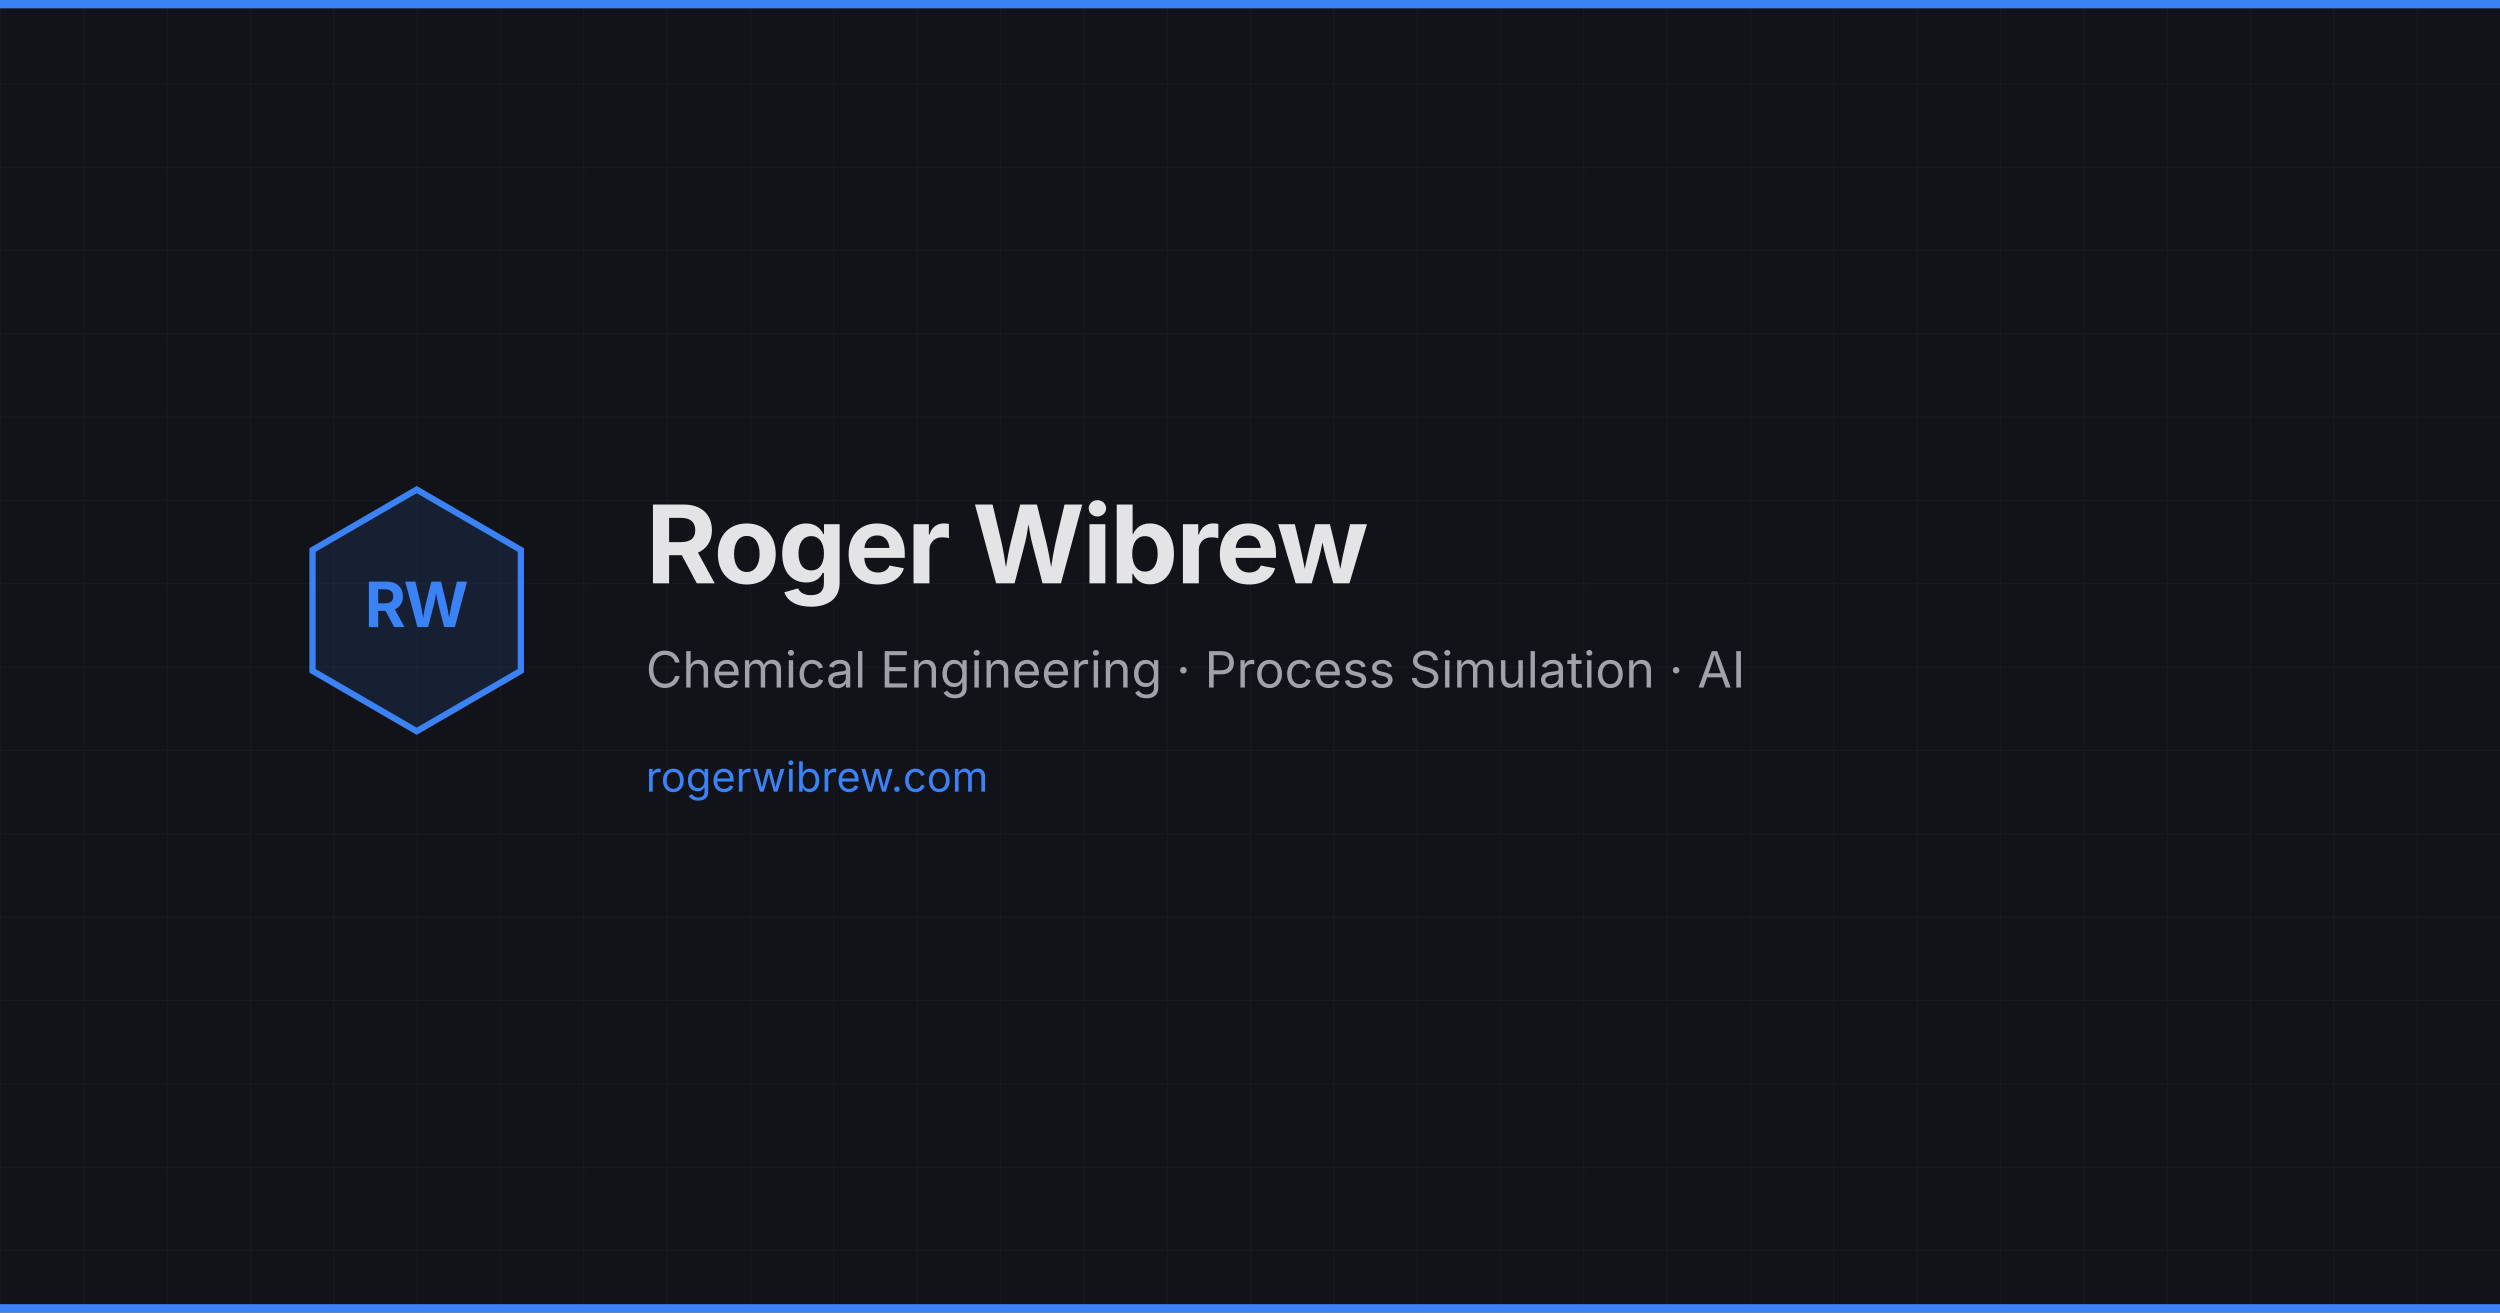
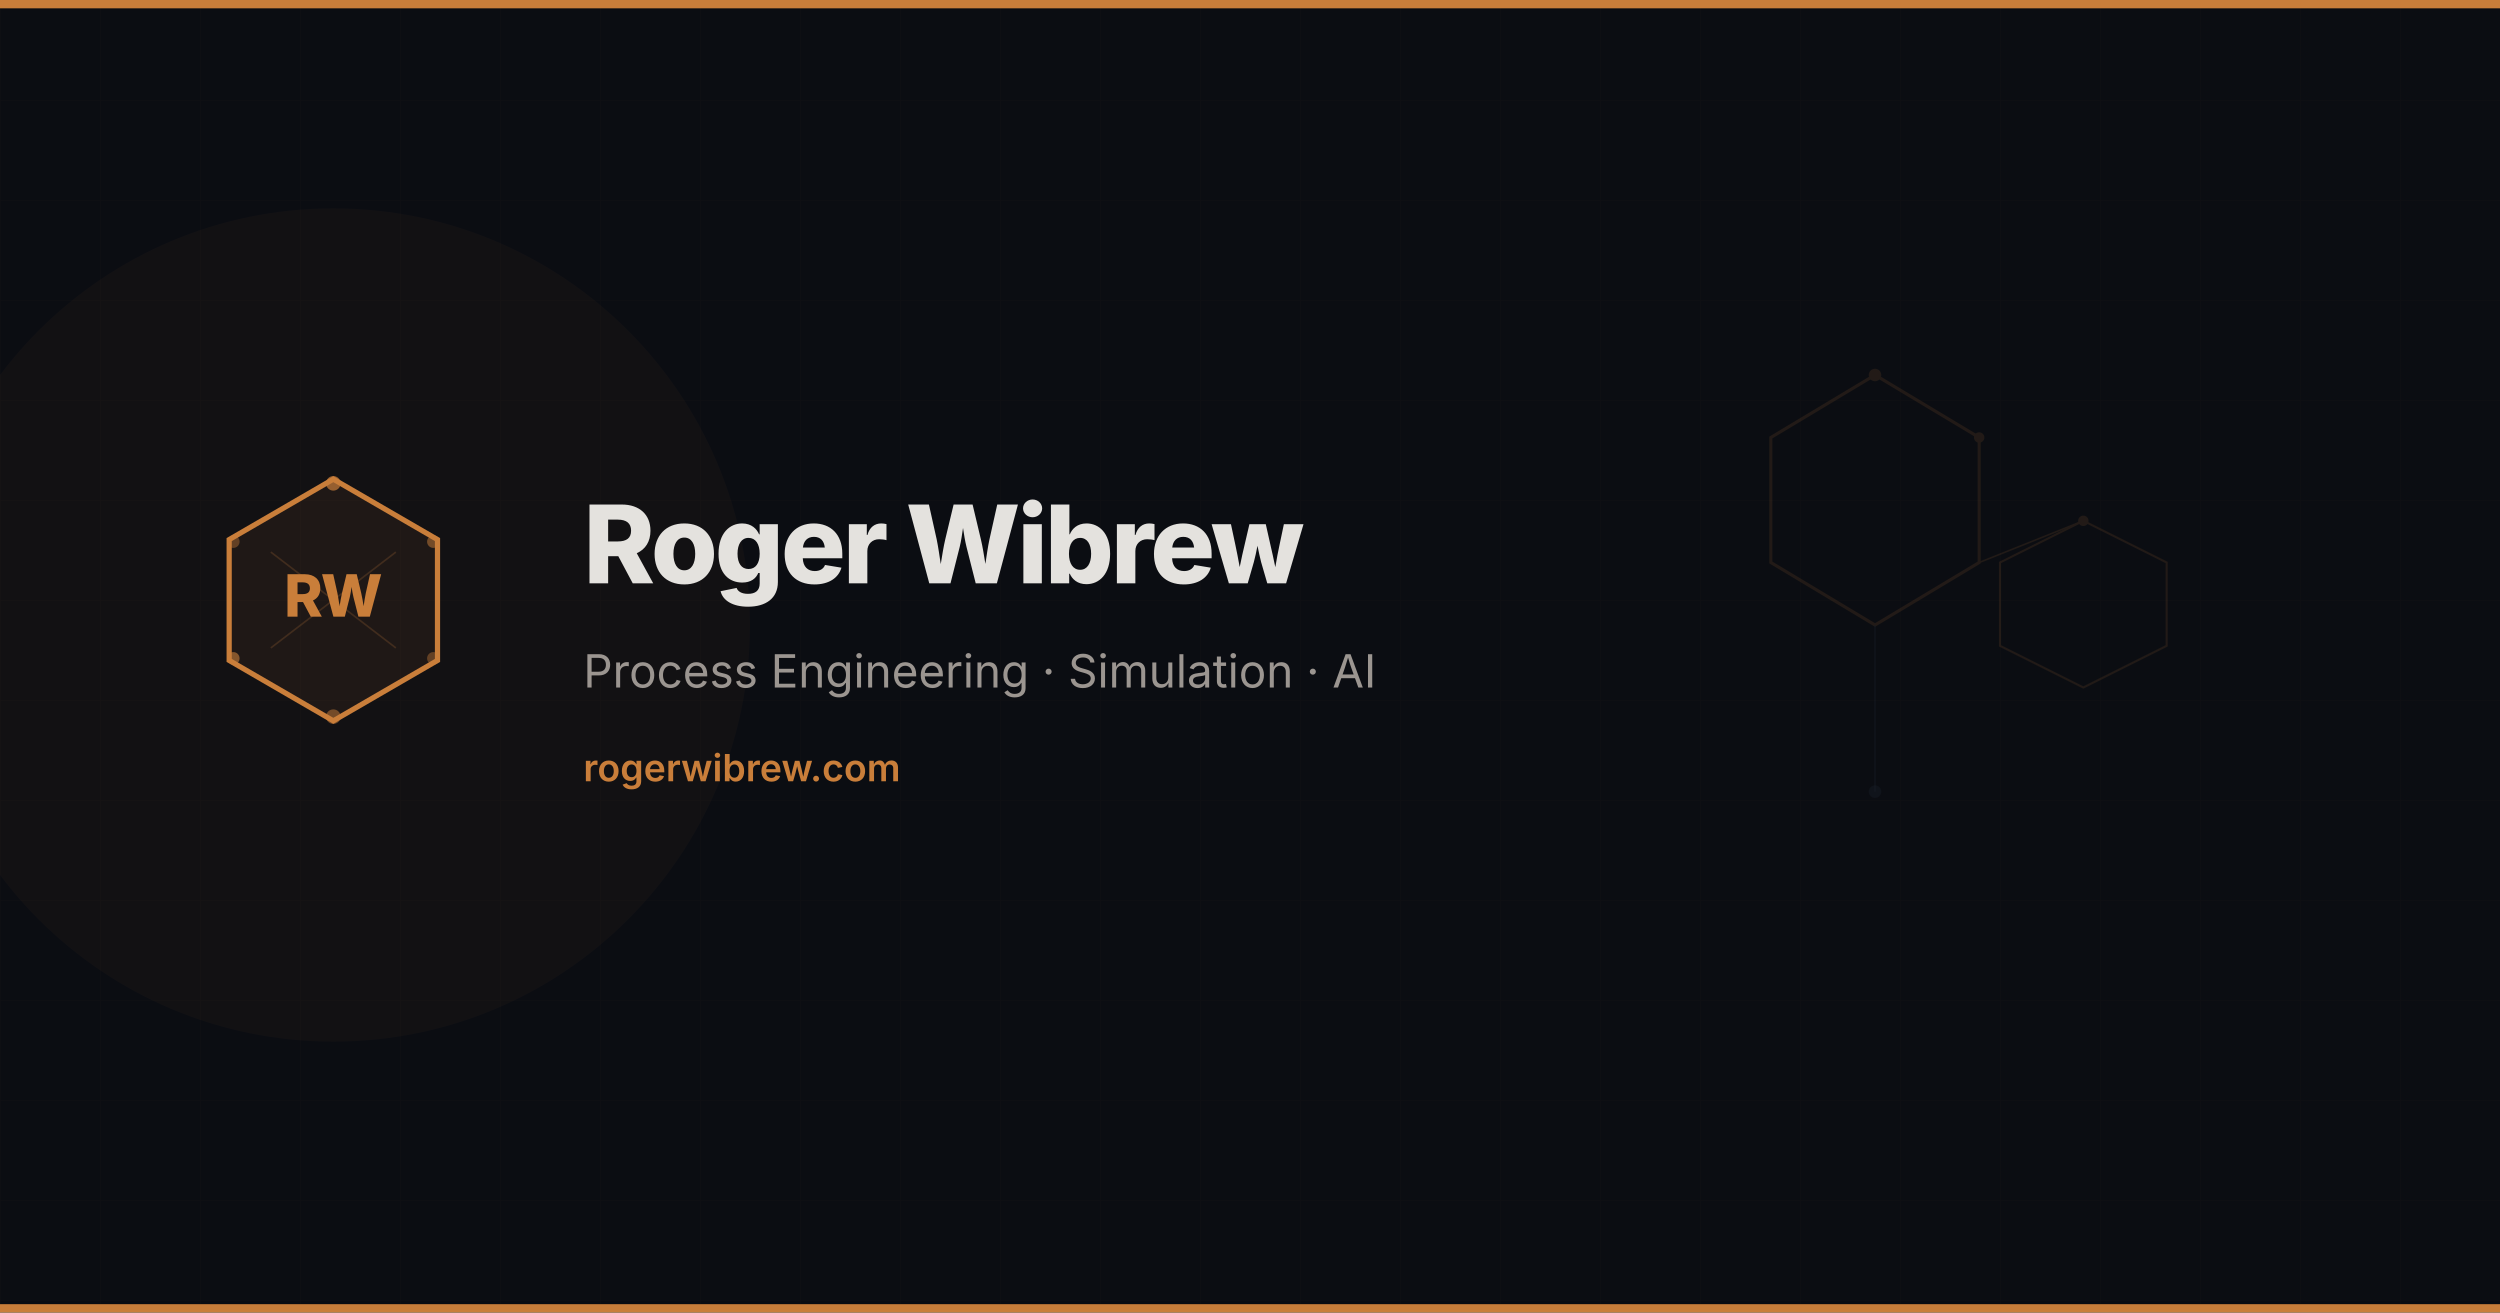
<svg xmlns="http://www.w3.org/2000/svg" viewBox="0 0 1200 630" width="1200" height="630">
-   <rect width="1200" height="630" fill="#111318" />
+   <rect width="1200" height="630" fill="#0b0d12" />
  <defs>
-     <pattern id="grid" width="40" height="40" patternUnits="userSpaceOnUse">
-       <path d="M 40 0 L 0 0 0 40" fill="none" stroke="rgba(255,255,255,0.03)" stroke-width="1" />
+     <pattern id="grid" width="48" height="48" patternUnits="userSpaceOnUse">
+       <path d="M 48 0 L 0 0 0 48" fill="none" stroke="rgba(201,126,58,0.025)" stroke-width="0.5" />
    </pattern>
+     <linearGradient id="topGrad" x1="0" y1="0" x2="1200" y2="0">
+       <stop offset="0%" stop-color="#c97e3a" />
+       <stop offset="100%" stop-color="#e8b872" />
+     </linearGradient>
  </defs>
  <rect width="1200" height="630" fill="url(#grid)" />
-   <rect x="0" y="0" width="1200" height="4" fill="#3b82f6" />
-   <g transform="translate(140, 235)">
-     <polygon points="60,0 110,29 110,87 60,116 10,87 10,29" fill="#3b82f6" opacity="0.12" />
-     <polygon points="60,0 110,29 110,87 60,116 10,87 10,29" stroke="#3b82f6" stroke-width="3" fill="none" />
-     <text x="60" y="66" text-anchor="middle" font-family="system-ui, -apple-system, sans-serif" font-size="30" font-weight="700" fill="#3b82f6" letter-spacing="-1">RW</text>
+   <rect x="0" y="0" width="1200" height="4" fill="url(#topGrad)" />
+   <circle cx="160" cy="300" r="200" fill="rgba(201,126,58,0.035)" />
+   <g transform="translate(100, 230)">
+     <path d="M60 0L110 29V87L60 116L10 87V29L60 0Z" fill="rgba(201,126,58,0.07)" stroke="#c97e3a" stroke-width="2.5" />
+     <circle cx="60" cy="2" r="3.5" fill="#c97e3a" opacity="0.7" />
+     <circle cx="108" cy="30" r="3" fill="#c97e3a" opacity="0.5" />
+     <circle cx="108" cy="86" r="3" fill="#c97e3a" opacity="0.4" />
+     <circle cx="60" cy="114" r="3.5" fill="#c97e3a" opacity="0.5" />
+     <circle cx="12" cy="86" r="3" fill="#c97e3a" opacity="0.6" />
+     <circle cx="12" cy="30" r="3" fill="#c97e3a" opacity="0.4" />
+     <line x1="30" y1="35" x2="90" y2="81" stroke="#c97e3a" stroke-width="0.8" opacity="0.2" />
+     <line x1="90" y1="35" x2="30" y2="81" stroke="#c97e3a" stroke-width="0.8" opacity="0.2" />
+     <text x="60" y="66" text-anchor="middle" font-family="system-ui, -apple-system, sans-serif" font-size="28" font-weight="800" fill="#c97e3a" letter-spacing="-1">RW</text>
  </g>
-   <text x="310" y="280" font-family="system-ui, -apple-system, sans-serif" font-size="52" font-weight="700" fill="#e4e4e7" letter-spacing="-1">Roger Wibrew</text>
-   <text x="310" y="330" font-family="system-ui, -apple-system, sans-serif" font-size="24" fill="#a1a1aa">Chemical Engineering · Process Simulation · AI</text>
-   <text x="310" y="380" font-family="system-ui, -apple-system, sans-serif" font-size="20" fill="#3b82f6">rogerwibrew.com</text>
-   <rect x="0" y="626" width="1200" height="4" fill="#3b82f6" />
+   <text x="280" y="280" font-family="system-ui, -apple-system, sans-serif" font-size="52" font-weight="800" fill="#e4e2de" letter-spacing="-1.5">Roger Wibrew</text>
+   <text x="280" y="330" font-family="system-ui, -apple-system, sans-serif" font-size="22" fill="#9b9590">Process Engineering · Simulation · AI</text>
+   <text x="280" y="375" font-family="system-ui, -apple-system, sans-serif" font-size="18" fill="#c97e3a" font-weight="600">rogerwibrew.com</text>
+   <g opacity="0.12">
+     <path d="M900 180L950 210V270L900 300L850 270V210Z" stroke="#c97e3a" stroke-width="1.5" fill="none" />
+     <path d="M1000 250L1040 270V310L1000 330L960 310V270Z" stroke="#c97e3a" stroke-width="1" fill="none" />
+     <line x1="950" y1="270" x2="1000" y2="250" stroke="#c97e3a" stroke-width="0.8" />
+     <circle cx="900" cy="180" r="3" fill="#c97e3a" />
+     <circle cx="950" cy="210" r="2.5" fill="#c97e3a" />
+     <circle cx="1000" cy="250" r="2.5" fill="#c97e3a" />
+     <line x1="900" y1="300" x2="900" y2="380" stroke="#6882a8" stroke-width="0.8" opacity="0.5" />
+     <circle cx="900" cy="380" r="3" fill="#6882a8" opacity="0.5" />
+   </g>
+   <rect x="0" y="626" width="1200" height="4" fill="url(#topGrad)" />
</svg>
